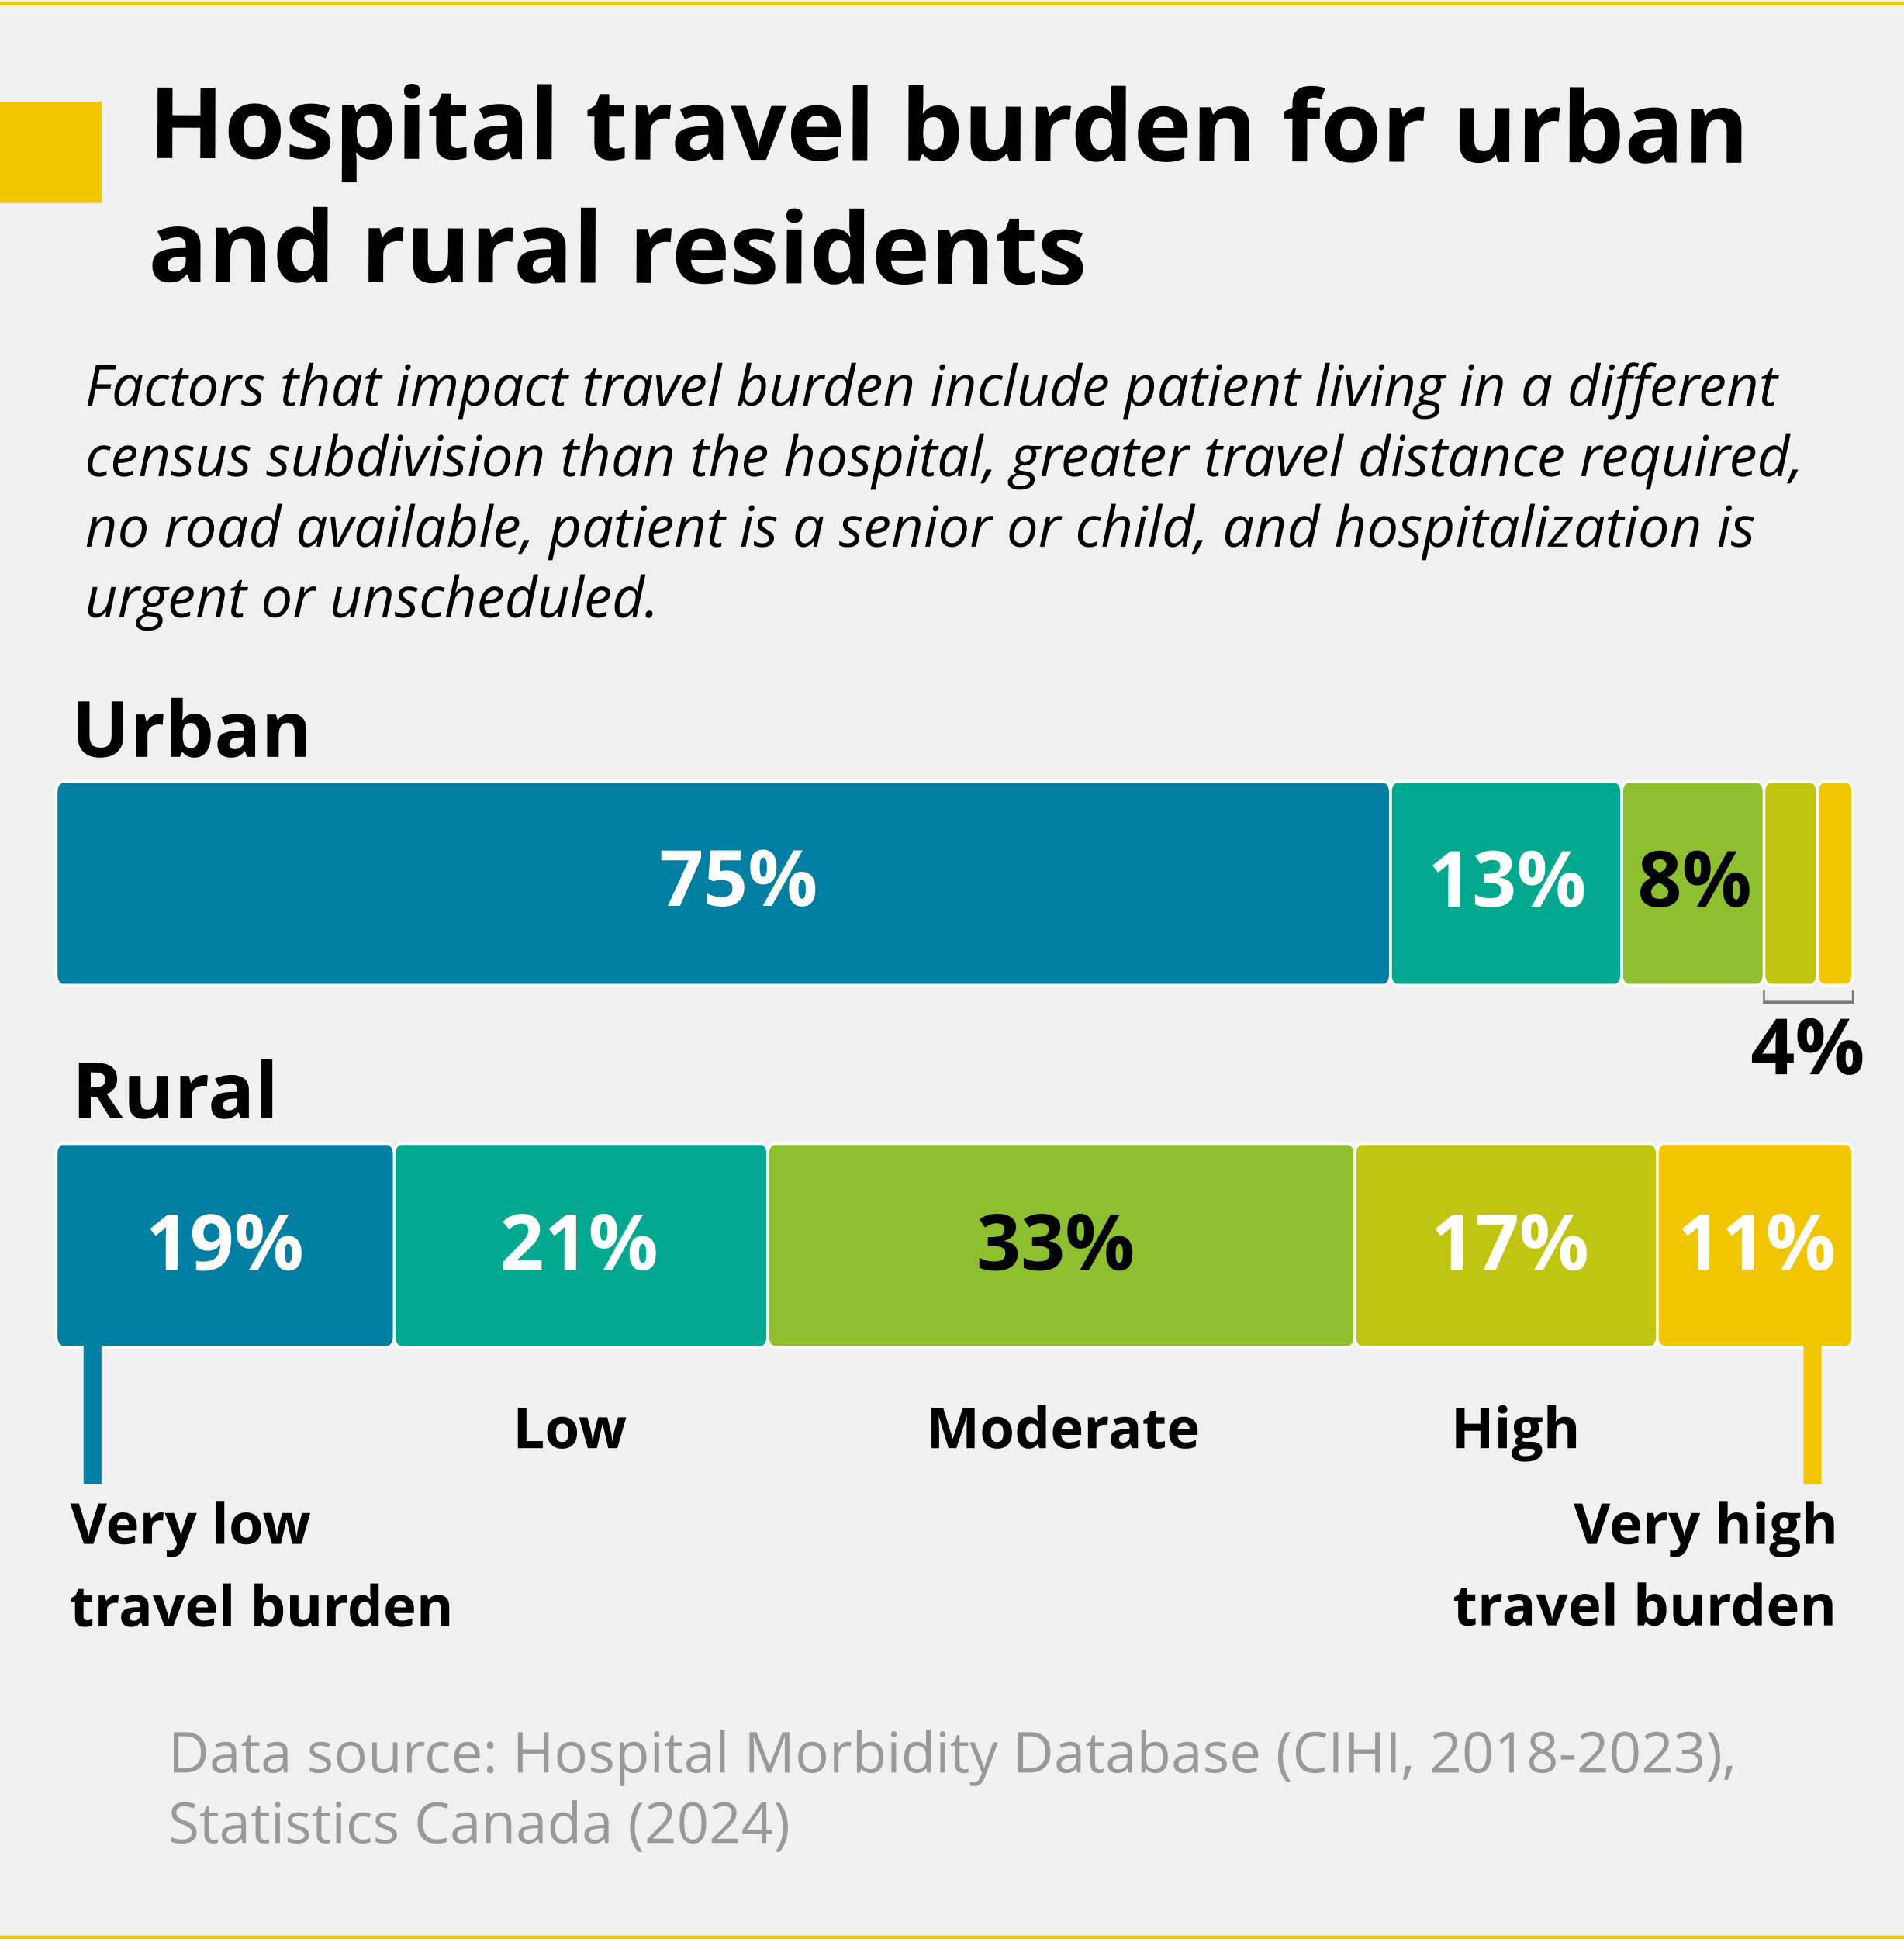
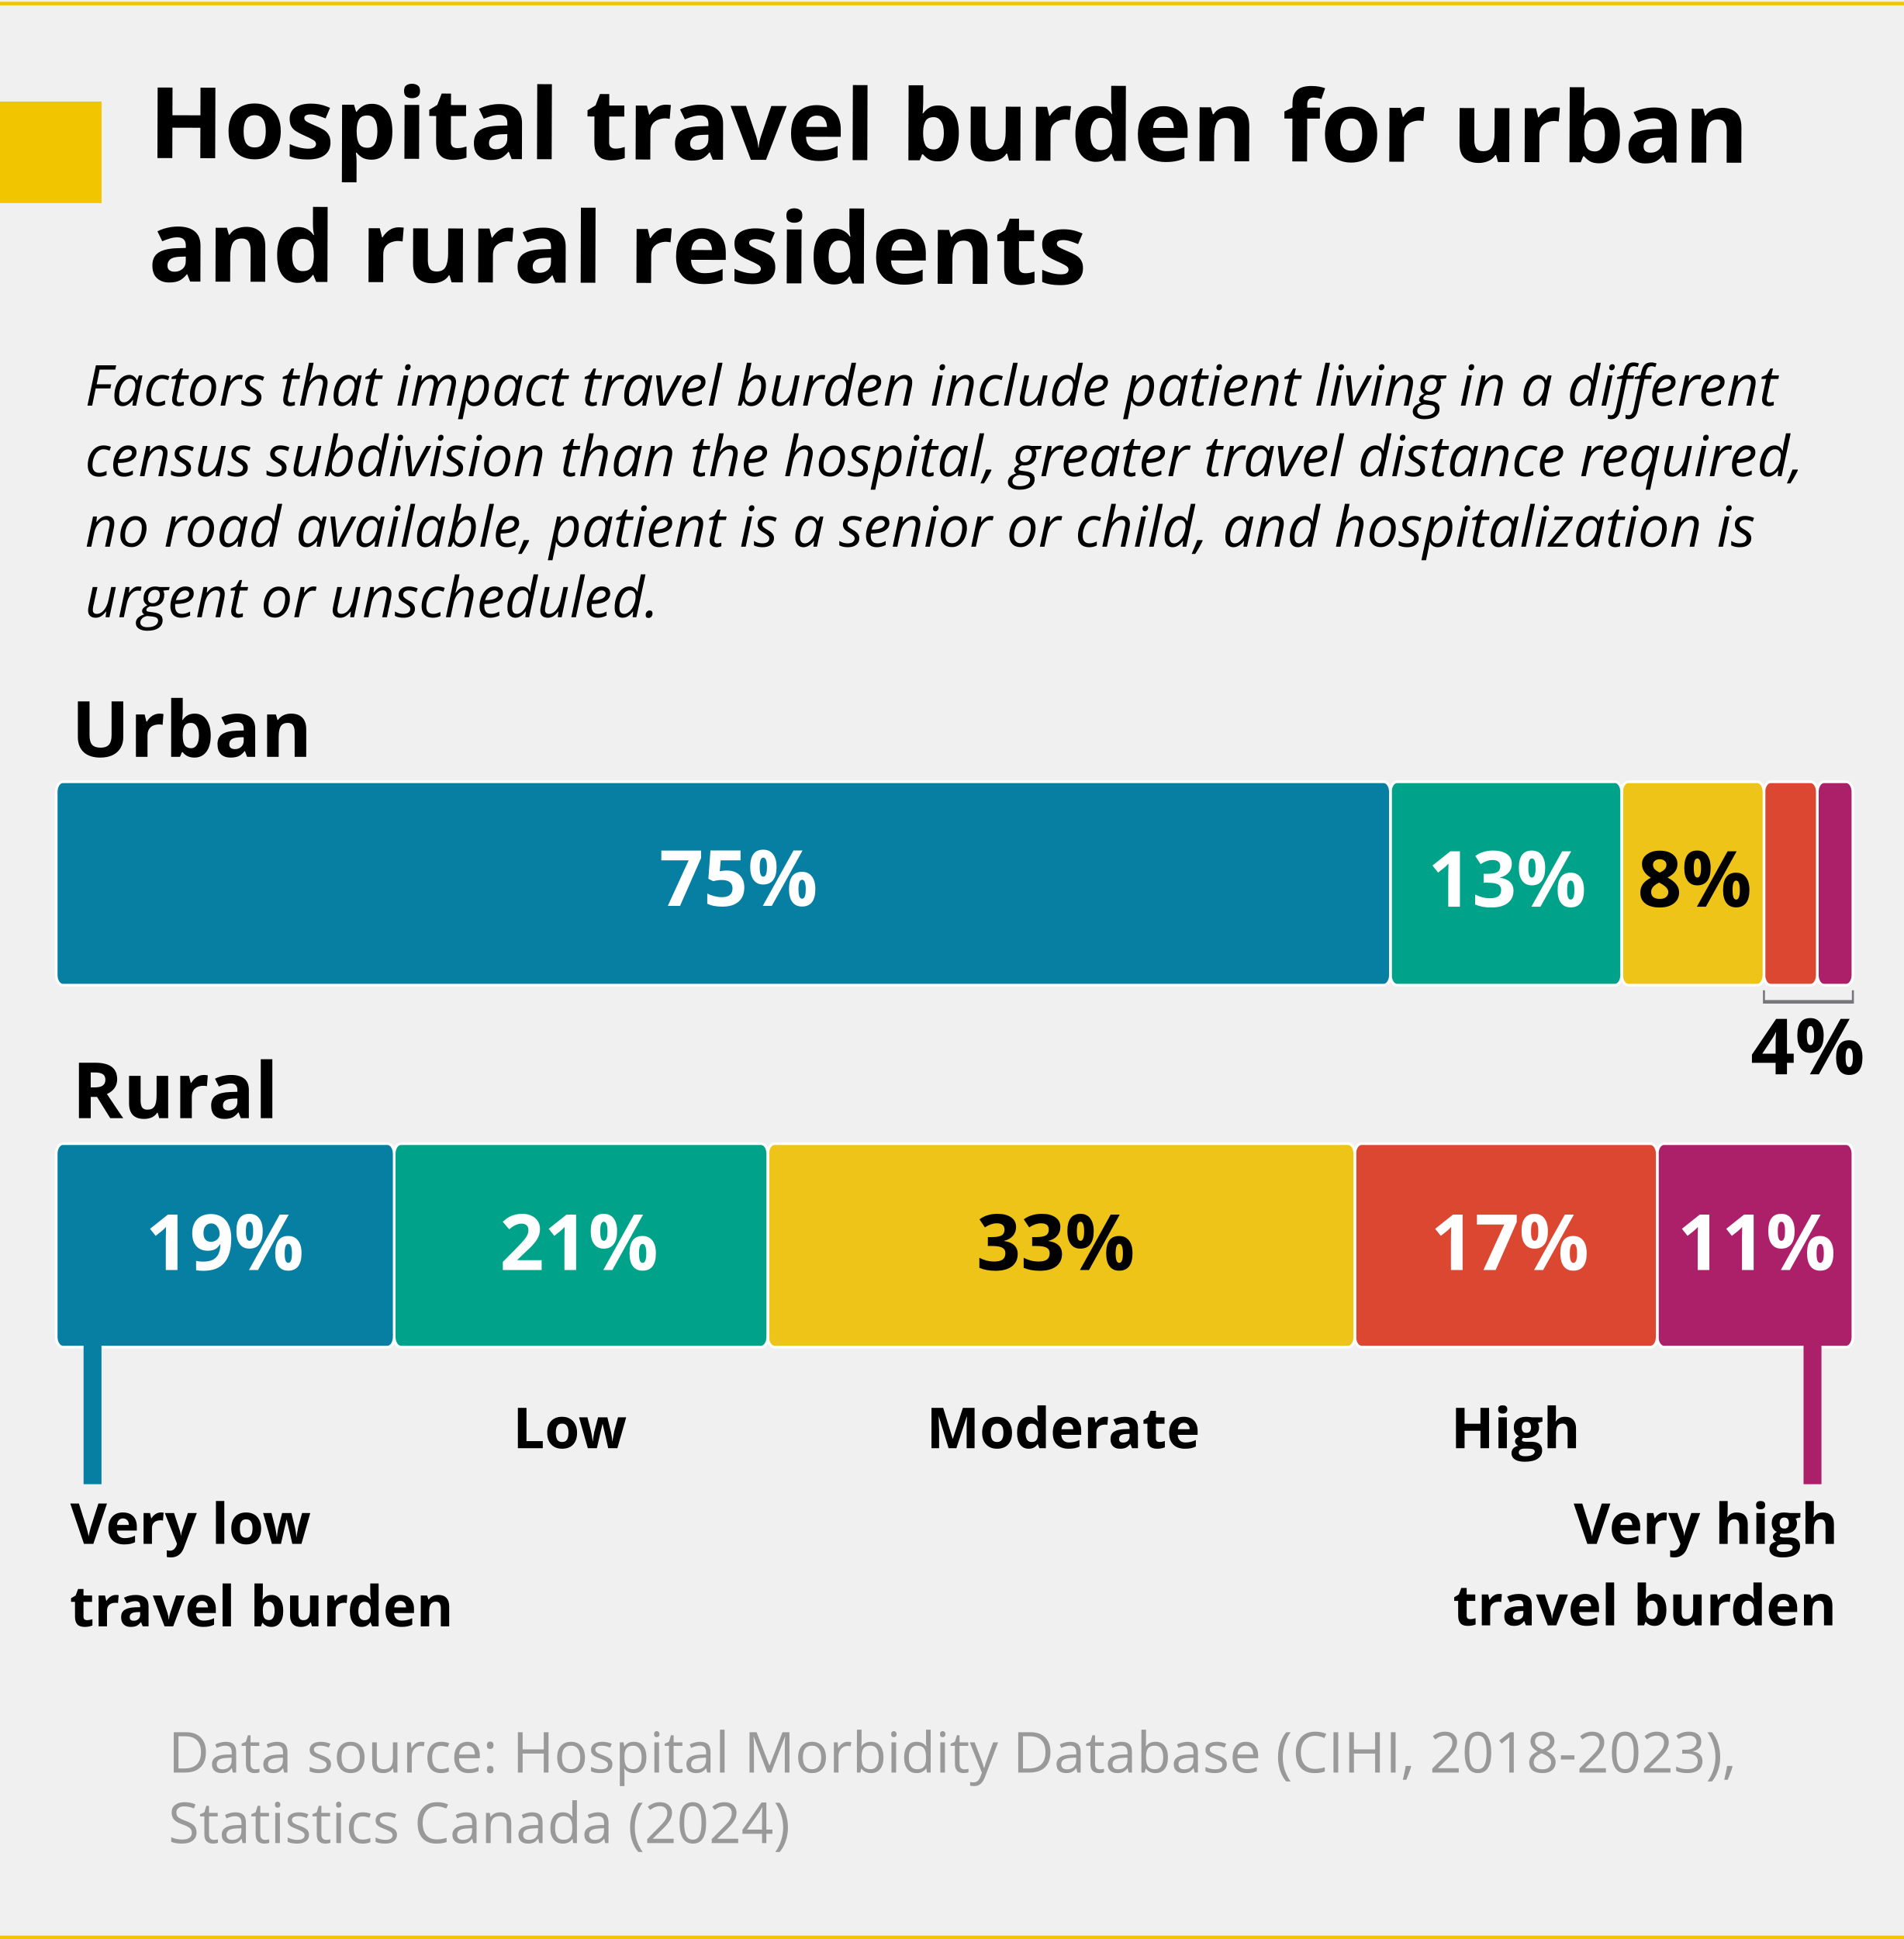
<svg xmlns="http://www.w3.org/2000/svg" id="svg29" width="360" height="366.6" viewBox="0 0 270 274.95" version="1.1">
  <defs id="defs29">
    <rect x="-49.497" y="316.077" width="19.799" height="25.456" id="rect30" />
  </defs>
  <g id="layer1">
-     <path id="path1" d="m 262.755,163.614 v 25.957 c 0,0.796 -0.422,1.442 -0.944,1.442 h -25.861 c -0.521,0 -0.944,-0.646 -0.944,-1.442 v -25.957 c 0,-0.796 0.422,-1.442 0.944,-1.442 h 25.861 c 0.521,0 0.944,0.646 0.944,1.442 z" fill="#ab2069" stroke="#ffffff" stroke-miterlimit="10" stroke-width="0.378" style="fill:#f1c500;fill-opacity:1" />
-     <path id="path2" d="m 262.755,112.296 v 25.957 c 0,0.796 -0.422,1.442 -0.944,1.442 h -3.158 c -0.521,0 -0.944,-0.646 -0.944,-1.442 v -25.957 c 0,-0.796 0.422,-1.442 0.944,-1.442 h 3.158 c 0.521,0 0.944,0.646 0.944,1.442 z" fill="#ab2069" stroke="#ffffff" stroke-miterlimit="10" stroke-width="0.378" style="fill:#f1c500;fill-opacity:1" />
-     <path id="path3" d="m 257.709,112.296 v 25.957 c 0,0.796 -0.422,1.442 -0.944,1.442 h -5.681 c -0.521,0 -0.944,-0.646 -0.944,-1.442 v -25.957 c 0,-0.796 0.422,-1.442 0.944,-1.442 h 5.681 c 0.521,0 0.944,0.646 0.944,1.442 z" fill="#dc4732" stroke="#ffffff" stroke-miterlimit="10" stroke-width="0.378" style="fill:#bfc411;fill-opacity:1" />
-     <path id="path4" d="m 235.006,163.614 v 25.957 c 0,0.796 -0.422,1.442 -0.944,1.442 h -40.997 c -0.521,0 -0.944,-0.646 -0.944,-1.442 v -25.957 c 0,-0.796 0.422,-1.442 0.944,-1.442 h 40.997 c 0.521,0 0.944,0.646 0.944,1.442 z" fill="#dc4732" stroke="#ffffff" stroke-miterlimit="10" stroke-width="0.378" style="fill:#bfc411;fill-opacity:1" />
-     <path id="path5" d="m 250.142,112.296 v 25.957 c 0,0.796 -0.422,1.442 -0.944,1.442 h -18.293 c -0.521,0 -0.944,-0.646 -0.944,-1.442 v -25.957 c 0,-0.796 0.422,-1.442 0.944,-1.442 h 18.293 c 0.521,0 0.944,0.646 0.944,1.442 z" fill="#efc419" stroke="#ffffff" stroke-miterlimit="10" stroke-width="0.378" style="fill:#8dbf2e;fill-opacity:1" />
-     <path id="path6" d="m 192.121,163.614 v 25.957 c 0,0.796 -0.422,1.442 -0.944,1.442 h -81.359 c -0.521,0 -0.944,-0.646 -0.944,-1.442 v -25.957 c 0,-0.796 0.422,-1.442 0.944,-1.442 h 81.359 c 0.521,0 0.944,0.646 0.944,1.442 z" fill="#efc419" stroke="#ffffff" stroke-miterlimit="10" stroke-width="0.378" style="fill:#8dbf2e;fill-opacity:1" />
-     <path id="path7" d="m 229.961,112.296 v 25.957 c 0,0.796 -0.422,1.442 -0.944,1.442 h -30.907 c -0.521,0 -0.944,-0.646 -0.944,-1.442 v -25.957 c 0,-0.796 0.422,-1.442 0.944,-1.442 h 30.907 c 0.521,0 0.944,0.646 0.944,1.442 z" fill="#00a28a" stroke="#ffffff" stroke-miterlimit="10" stroke-width="0.378" style="fill:#00a890;fill-opacity:1" />
-     <path id="path8" d="m 108.876,163.614 v 25.957 c 0,0.796 -0.422,1.442 -0.944,1.442 H 56.844 c -0.521,0 -0.944,-0.646 -0.944,-1.442 v -25.957 c 0,-0.796 0.422,-1.442 0.944,-1.442 h 51.088 c 0.521,0 0.944,0.646 0.944,1.442 z" fill="#00a28a" stroke="#ffffff" stroke-miterlimit="10" stroke-width="0.378" style="fill:#00a890;fill-opacity:1" />
-     <path id="path9" d="m 197.167,112.296 v 25.957 c 0,0.796 -0.422,1.442 -0.944,1.442 H 8.915 c -0.521,0 -0.944,-0.646 -0.944,-1.442 v -25.957 c 0,-0.796 0.422,-1.442 0.944,-1.442 H 196.223 c 0.521,0 0.944,0.646 0.944,1.442 z" fill="#067fa3" stroke="#ffffff" stroke-miterlimit="10" stroke-width="0.378" style="fill:#007fa3;fill-opacity:1" />
-     <path id="path10" d="m 55.901,163.614 v 25.957 c 0,0.796 -0.422,1.442 -0.944,1.442 H 8.915 c -0.521,0 -0.944,-0.646 -0.944,-1.442 v -25.957 c 0,-0.796 0.422,-1.442 0.944,-1.442 H 54.957 c 0.521,0 0.944,0.646 0.944,1.442 z" fill="#067fa3" stroke="#ffffff" stroke-miterlimit="10" stroke-width="0.378" style="fill:#007fa3;fill-opacity:1" />
+     <path id="path1" d="m 262.755,163.614 v 25.957 c 0,0.796 -0.422,1.442 -0.944,1.442 h -25.861 c -0.521,0 -0.944,-0.646 -0.944,-1.442 v -25.957 c 0,-0.796 0.422,-1.442 0.944,-1.442 h 25.861 c 0.521,0 0.944,0.646 0.944,1.442 z" fill="#ab2069" stroke="#ffffff" stroke-miterlimit="10" stroke-width="0.378" />
+     <path id="path2" d="m 262.755,112.296 v 25.957 c 0,0.796 -0.422,1.442 -0.944,1.442 h -3.158 c -0.521,0 -0.944,-0.646 -0.944,-1.442 v -25.957 c 0,-0.796 0.422,-1.442 0.944,-1.442 h 3.158 c 0.521,0 0.944,0.646 0.944,1.442 z" fill="#ab2069" stroke="#ffffff" stroke-miterlimit="10" stroke-width="0.378" />
+     <path id="path3" d="m 257.709,112.296 v 25.957 c 0,0.796 -0.422,1.442 -0.944,1.442 h -5.681 c -0.521,0 -0.944,-0.646 -0.944,-1.442 v -25.957 c 0,-0.796 0.422,-1.442 0.944,-1.442 h 5.681 c 0.521,0 0.944,0.646 0.944,1.442 z" fill="#dc4732" stroke="#ffffff" stroke-miterlimit="10" stroke-width="0.378" />
+     <path id="path4" d="m 235.006,163.614 v 25.957 c 0,0.796 -0.422,1.442 -0.944,1.442 h -40.997 c -0.521,0 -0.944,-0.646 -0.944,-1.442 v -25.957 c 0,-0.796 0.422,-1.442 0.944,-1.442 h 40.997 c 0.521,0 0.944,0.646 0.944,1.442 z" fill="#dc4732" stroke="#ffffff" stroke-miterlimit="10" stroke-width="0.378" />
+     <path id="path5" d="m 250.142,112.296 v 25.957 c 0,0.796 -0.422,1.442 -0.944,1.442 h -18.293 c -0.521,0 -0.944,-0.646 -0.944,-1.442 v -25.957 c 0,-0.796 0.422,-1.442 0.944,-1.442 h 18.293 c 0.521,0 0.944,0.646 0.944,1.442 z" fill="#efc419" stroke="#ffffff" stroke-miterlimit="10" stroke-width="0.378" />
+     <path id="path6" d="m 192.121,163.614 v 25.957 c 0,0.796 -0.422,1.442 -0.944,1.442 h -81.359 c -0.521,0 -0.944,-0.646 -0.944,-1.442 v -25.957 c 0,-0.796 0.422,-1.442 0.944,-1.442 h 81.359 c 0.521,0 0.944,0.646 0.944,1.442 z" fill="#efc419" stroke="#ffffff" stroke-miterlimit="10" stroke-width="0.378" />
+     <path id="path7" d="m 229.961,112.296 v 25.957 c 0,0.796 -0.422,1.442 -0.944,1.442 h -30.907 c -0.521,0 -0.944,-0.646 -0.944,-1.442 v -25.957 c 0,-0.796 0.422,-1.442 0.944,-1.442 h 30.907 c 0.521,0 0.944,0.646 0.944,1.442 z" fill="#00a28a" stroke="#ffffff" stroke-miterlimit="10" stroke-width="0.378" />
+     <path id="path8" d="m 108.876,163.614 v 25.957 c 0,0.796 -0.422,1.442 -0.944,1.442 H 56.844 c -0.521,0 -0.944,-0.646 -0.944,-1.442 v -25.957 c 0,-0.796 0.422,-1.442 0.944,-1.442 h 51.088 c 0.521,0 0.944,0.646 0.944,1.442 z" fill="#00a28a" stroke="#ffffff" stroke-miterlimit="10" stroke-width="0.378" />
+     <path id="path9" d="m 197.167,112.296 v 25.957 c 0,0.796 -0.422,1.442 -0.944,1.442 H 8.915 c -0.521,0 -0.944,-0.646 -0.944,-1.442 v -25.957 c 0,-0.796 0.422,-1.442 0.944,-1.442 H 196.223 c 0.521,0 0.944,0.646 0.944,1.442 z" fill="#067fa3" stroke="#ffffff" stroke-miterlimit="10" stroke-width="0.378" />
+     <path id="path10" d="m 55.901,163.614 v 25.957 c 0,0.796 -0.422,1.442 -0.944,1.442 H 8.915 c -0.521,0 -0.944,-0.646 -0.944,-1.442 v -25.957 c 0,-0.796 0.422,-1.442 0.944,-1.442 H 54.957 c 0.521,0 0.944,0.646 0.944,1.442 z" fill="#067fa3" stroke="#ffffff" stroke-miterlimit="10" stroke-width="0.378" />
    <path id="path37" d="M 0,274.723 H 489.6" fill="none" stroke="#f1c500" stroke-miterlimit="2.25" stroke-width="0.5" />
    <g id="text49" isolation="isolate">
      <g id="text10" isolation="isolate">
        <text transform="rotate(0.17,-7541.621,7109.135)" font-family="TradeGothicLT-Bold, 'TradeGothic LT Bold'" font-size="17px" font-weight="700" isolation="isolate" id="text1" style="font-size:14px;white-space:pre;inline-size:196.197" xml:space="preserve">
-           <tspan x="0" y="0" id="tspan1">Hospital travel burden for urban </tspan>
-           <tspan x="0" y="17.5" id="tspan2">and rural residents</tspan>
+           <tspan x="0" y="0" id="tspan11">Hospital travel burden for urban </tspan>
+           <tspan x="0" y="17.5" id="tspan13">and rural residents</tspan>
        </text>
      </g>
    </g>
    <g id="text51" isolation="isolate" transform="translate(-7.900884,47.90951)">
      <g id="text11" isolation="isolate">
        <text transform="translate(31.75828,203.4359)" fill="#999999" font-family="OpenSans, 'Open Sans'" font-size="8px" isolation="isolate" id="text2" style="white-space:pre;inline-size:232.22;display:inline" xml:space="preserve">
-           <tspan x="0" y="0" id="tspan3">Data source: Hospital Morbidity Database (CIHI, 2018-2023), </tspan>
-           <tspan x="0" y="10" id="tspan11">Statistics Canada (2024)</tspan>
+           <tspan x="0" y="0" id="tspan14">Data source: Hospital Morbidity Database (CIHI, 2018-2023), </tspan>
+           <tspan x="0" y="10" id="tspan15">Statistics Canada (2024)</tspan>
        </text>
      </g>
    </g>
    <rect id="rect72" y="14.4" width="14.4" height="14.4" fill="#f1c500" x="0" />
    <path id="path37-2" d="M 0,0.5 H 489.6" fill="none" stroke="#f1c500" stroke-miterlimit="2.25" stroke-width="0.5" />
    <g id="Layer_1" data-name="Layer 1">
      <g id="text13" isolation="isolate" transform="translate(0,7.424621)">
        <text transform="translate(12.05406,50.09429)" font-family="OpenSans-Italic, 'Open Sans'" font-size="9px" font-style="italic" font-variation-settings="'wdth' 100, 'wght' 400" isolation="isolate" id="text3" style="font-size:8px;white-space:pre;inline-size:250.955" xml:space="preserve">
-           <tspan x="0" y="0" id="tspan13">Factors that impact travel burden include patient living in a different </tspan>
-           <tspan x="0" y="10" id="tspan14">census subdivision than the hospital, greater travel distance required, </tspan>
-           <tspan x="0" y="20" id="tspan15">no road available, patient is a senior or child, and hospitalization is </tspan>
-           <tspan x="0" y="30" id="tspan29">urgent or unscheduled.</tspan>
+           <tspan x="0" y="0" id="tspan16">Factors that impact travel burden include patient living in a different </tspan>
+           <tspan x="0" y="10" id="tspan17">census subdivision than the hospital, greater travel distance required, </tspan>
+           <tspan x="0" y="20" id="tspan18">no road available, patient is a senior or child, and hospitalization is </tspan>
+           <tspan x="0" y="30" id="tspan19">urgent or unscheduled.</tspan>
        </text>
        <text transform="translate(21.6,54)" font-family="OpenSans-Italic, 'Open Sans'" font-size="9px" font-style="italic" font-variation-settings="'wdth' 100, 'wght' 400" isolation="isolate" id="text4">
          <tspan x="0" y="0" id="tspan4" />
        </text>
      </g>
      <g id="text14" isolation="isolate" transform="translate(-10.875,31.7151)">
        <text transform="translate(20.979,75.602)" font-family="OpenSans-Bold, 'Open Sans'" font-size="11px" font-weight="700" isolation="isolate" id="text5">
          <tspan x="0" y="0" id="tspan5">Urban</tspan>
        </text>
      </g>
      <g id="text15" isolation="isolate" transform="translate(0,25.35114)">
        <text font-family="OpenSans-Bold, 'Open Sans'" font-size="10px" font-weight="700" isolation="isolate" id="text6" x="9.969" y="193.57" style="font-size:8px">
          <tspan x="9.969" y="193.57" id="tspan6" style="font-size:8px">Very low</tspan>
        </text>
        <text font-family="OpenSans-Bold, 'Open Sans'" font-size="10px" font-weight="700" isolation="isolate" id="text6-1" x="9.886" y="205.266" style="font-size:8px">
          <tspan x="9.886" y="205.266" id="tspan6-5" style="font-size:8px">travel burden</tspan>
        </text>
        <text font-family="OpenSans-Bold, 'Open Sans'" font-size="10px" font-weight="700" isolation="isolate" id="text6-1-7" x="206.032" y="205.122" style="font-size:8px">
          <tspan x="206.032" y="205.122" id="tspan6-5-7" style="font-size:8px">travel burden</tspan>
        </text>
-         <rect style="fill:#007fa3;fill-opacity:1;stroke-width:0.75" id="rect14" width="2.54" height="20.317" x="11.851" y="164.79" />
-         <rect style="fill:#f1c500;fill-opacity:1;stroke-width:0.75" id="rect14-9" width="2.54" height="20.317" x="255.756" y="164.791" />
+         <rect style="fill:#067fa3;fill-opacity:1;stroke-width:0.75" id="rect14" width="2.54" height="20.317" x="11.851" y="164.79" />
+         <rect style="fill:#ab2069;fill-opacity:1;stroke-width:0.75" id="rect14-9" width="2.54" height="20.317" x="255.756" y="164.791" />
      </g>
      <g id="text16" isolation="isolate" transform="translate(-32.16789,25.35114)">
        <text transform="translate(52.789,154.737)" fill="#ffffff" font-family="OpenSans-Bold, 'Open Sans'" font-size="11px" font-weight="700" isolation="isolate" id="text7">
          <tspan x="0" y="0" id="tspan7">19%</tspan>
        </text>
      </g>
      <g id="text17" isolation="isolate" transform="translate(-82.39494,31.7151)">
        <text transform="translate(175.879,96.738)" fill="#ffffff" font-family="OpenSans-Bold, 'Open Sans'" font-size="11px" font-weight="700" isolation="isolate" id="text8">
          <tspan x="0" y="0" id="tspan8">75%</tspan>
        </text>
      </g>
      <g id="text18" isolation="isolate" transform="translate(-69.69709,25.35114)">
        <text transform="translate(140.567,154.737)" fill="#ffffff" font-family="OpenSans-Bold, 'Open Sans'" font-size="11px" font-weight="700" isolation="isolate" id="text9">
          <tspan x="0" y="0" id="tspan9">21%</tspan>
        </text>
      </g>
      <g id="text19" isolation="isolate" transform="translate(-167.6116,31.7151)">
        <text transform="translate(370.093,96.859)" fill="#ffffff" font-family="OpenSans-Bold, 'Open Sans'" font-size="11px" font-weight="700" isolation="isolate" id="text12">
          <tspan x="0" y="0" id="tspan10">13%</tspan>
        </text>
      </g>
      <g id="g20" isolation="isolate" transform="translate(-187.3638,31.7151)">
        <text transform="translate(419.584,96.859)" font-family="OpenSans-Bold, 'Open Sans'" font-size="11px" font-weight="700" isolation="isolate" id="text20">
          <tspan x="0" y="0" id="tspan12">8%</tspan>
        </text>
      </g>
      <g id="g21" isolation="isolate" transform="translate(-200.0264,31.7151)">
        <text transform="translate(448.275,120.619)" font-family="OpenSans-Bold, 'Open Sans'" font-size="11px" font-weight="700" isolation="isolate" id="text21">
          <tspan x="0" y="0" id="tspan20">4%</tspan>
        </text>
      </g>
      <g id="g22" isolation="isolate" transform="translate(-121.2837,25.35114)">
        <text transform="translate(259.744,154.737)" font-family="OpenSans-Bold, 'Open Sans'" font-size="11px" font-weight="700" isolation="isolate" id="text22">
          <tspan x="0" y="0" id="tspan21">33%</tspan>
        </text>
      </g>
      <g id="g23" isolation="isolate" transform="translate(-167.2282,25.35114)">
        <text transform="translate(370.092,154.737)" fill="#ffffff" font-family="OpenSans-Bold, 'Open Sans'" font-size="11px" font-weight="700" isolation="isolate" id="text23">
          <tspan x="0" y="0" id="tspan22">17%</tspan>
        </text>
      </g>
      <g id="g24" isolation="isolate" transform="translate(-194.0348,25.35114)">
        <text transform="translate(431.888,154.737)" fill="#ffffff" font-family="OpenSans-Bold, 'Open Sans'" font-size="11px" font-weight="700" isolation="isolate" id="text24">
          <tspan x="0" y="0" id="tspan23">11%</tspan>
        </text>
      </g>
      <g id="g25" isolation="isolate" transform="translate(-68.89126,25.35114)">
        <text transform="translate(141.612,180.001)" font-family="OpenSans-Bold, 'Open Sans'" font-size="10px" font-weight="700" isolation="isolate" id="text25" style="font-size:8px">
          <tspan x="0" y="0" id="tspan24" style="font-size:8px">Low</tspan>
        </text>
      </g>
      <g id="g26" isolation="isolate" transform="translate(-115.2702,25.35114)">
        <text transform="translate(246.645,180.002)" font-family="OpenSans-Bold, 'Open Sans'" font-size="10px" font-weight="700" isolation="isolate" id="text26" style="font-size:8px">
          <tspan x="0" y="0" id="tspan25" style="font-size:8px">Moderate</tspan>
        </text>
      </g>
      <g id="g27" isolation="isolate" transform="translate(-164.1243,25.35114)">
        <text transform="translate(369.874,180.001)" font-family="OpenSans-Bold, 'Open Sans'" font-size="10px" font-weight="700" isolation="isolate" id="text27" style="font-size:8px">
          <tspan x="0" y="0" id="tspan26" style="font-size:8px">High</tspan>
        </text>
      </g>
      <g id="g28" isolation="isolate" transform="translate(-203.0644,38.919)">
        <text font-family="OpenSans-Bold, 'Open Sans'" font-size="10px" font-weight="700" isolation="isolate" id="text28" style="font-size:8px" x="426.223" y="180.002">
          <tspan x="426.223" y="180.002" id="tspan27" style="font-size:8px">Very high</tspan>
        </text>
      </g>
      <g id="g29" isolation="isolate" transform="translate(-10.875,25.35114)">
        <text transform="translate(21.085,133.203)" font-family="OpenSans-Bold, 'Open Sans'" font-size="11px" font-weight="700" isolation="isolate" id="text29">
          <tspan x="0" y="0" id="tspan28">Rural</tspan>
        </text>
      </g>
      <polyline id="polyline29" points="445.339 108.721 445.339 110.36 467.409 110.36 467.409 108.721" fill="none" stroke="#ab2069" stroke-miterlimit="10" stroke-width="0.5" style="stroke:#77767b" transform="matrix(0.571508,0,0,1.001409,-4.373313,31.54263)" />
      <text xml:space="preserve" transform="scale(0.75)" id="text30" style="font-size:17.333px;font-family:TradeGothicBold;-inkscape-font-specification:TradeGothicBold;writing-mode:lr-tb;direction:ltr;white-space:pre;shape-inside:url(#rect30);fill:#ab2069;fill-opacity:1" />
    </g>
  </g>
</svg>
